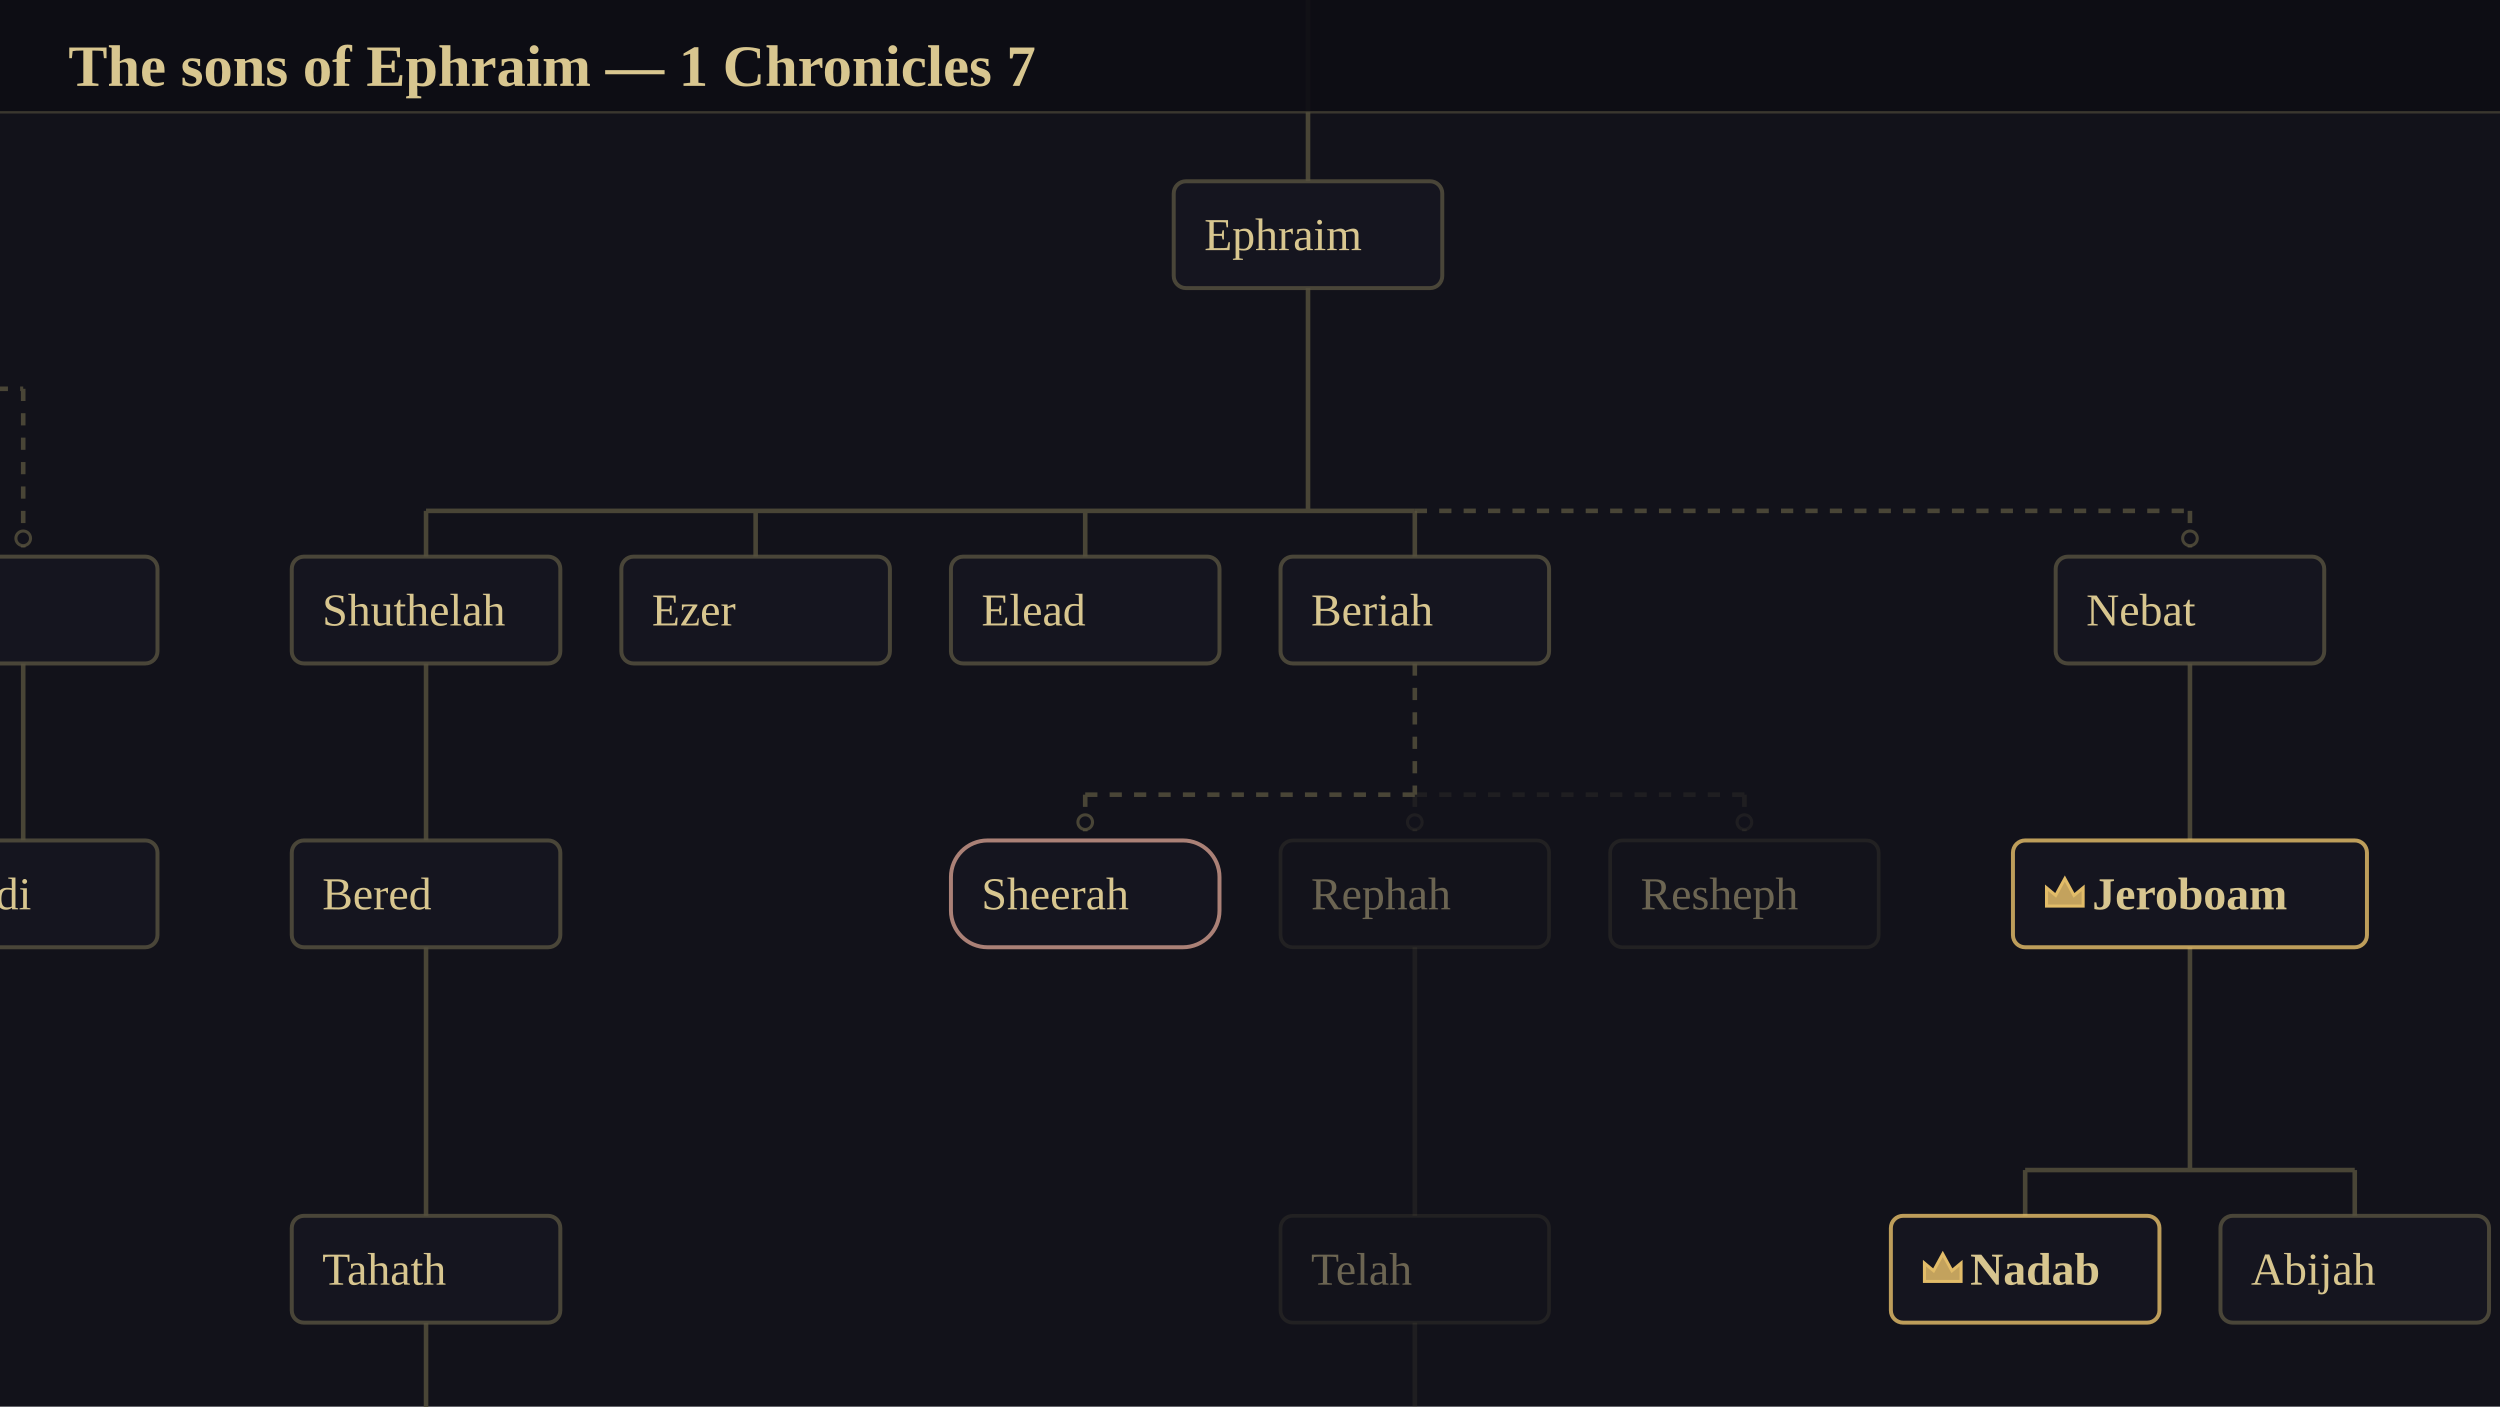
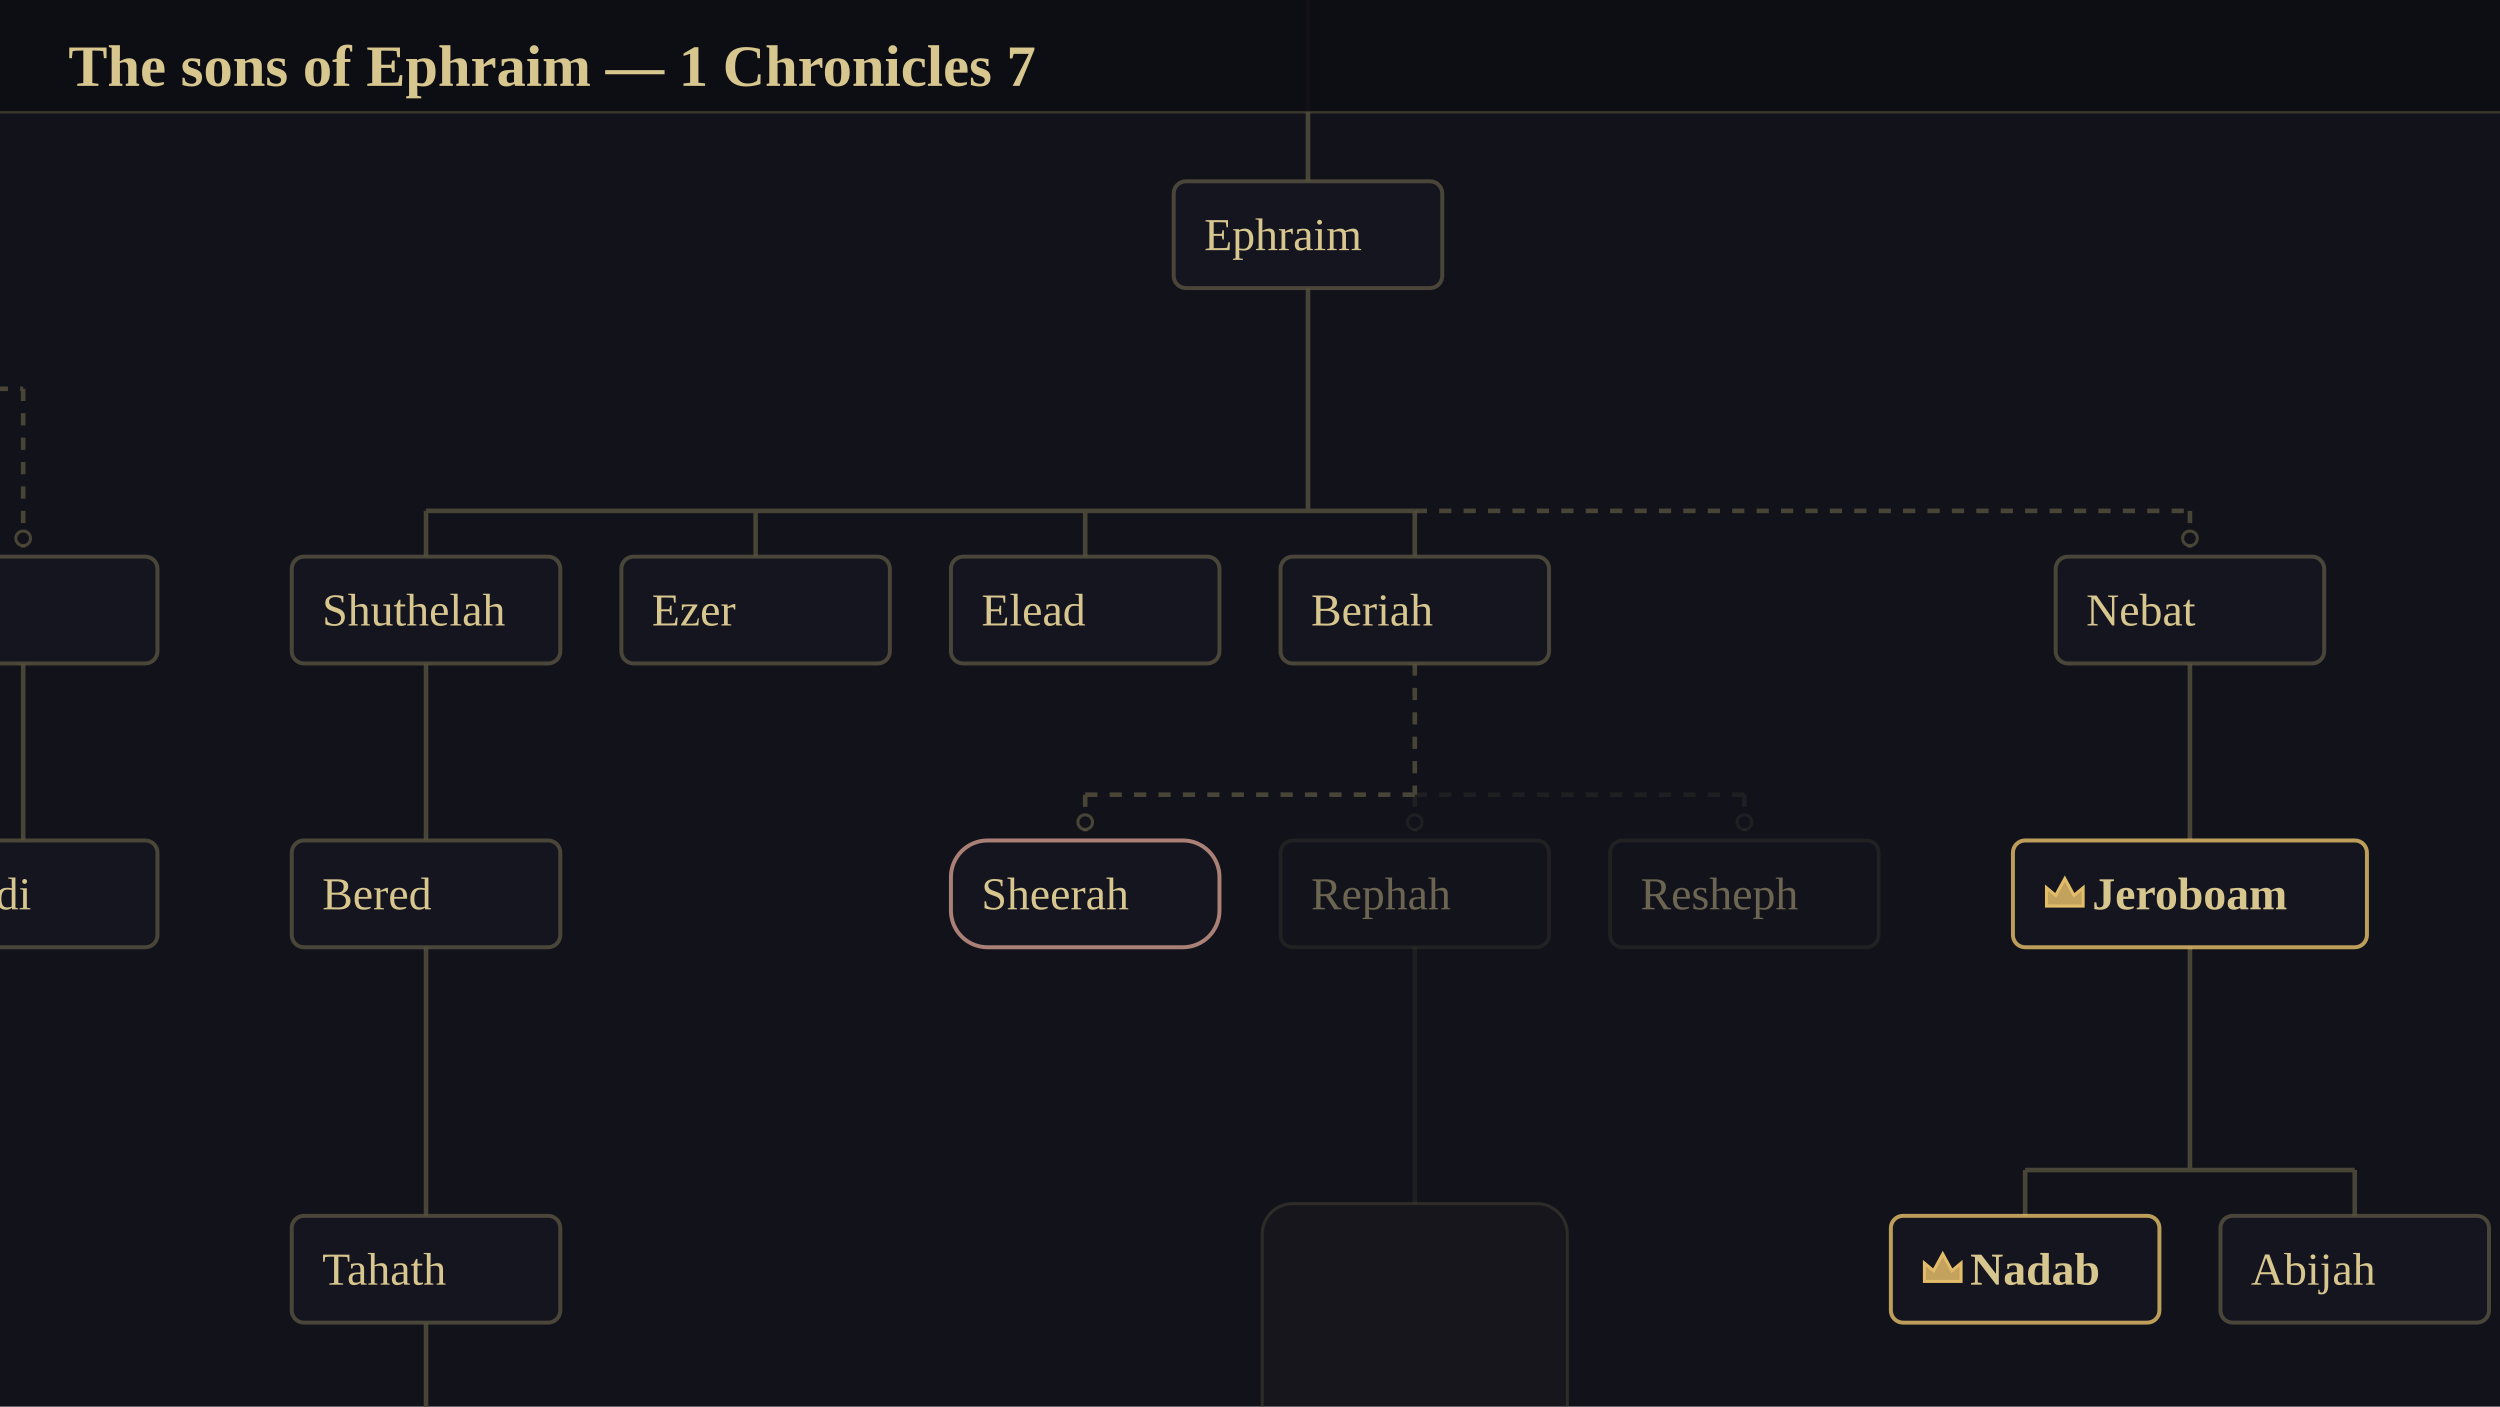
<svg xmlns="http://www.w3.org/2000/svg" viewBox="0 0 1024 576" width="1024" height="576" font-family="Georgia, 'Times New Roman', serif">
  <rect x="0" y="0" width="1024" height="576" fill="rgb(13,13,20)" />
-   <g transform="translate(495.83 -6620.75)">
-     <animateTransform attributeName="transform" attributeType="XML" type="translate" values="495.83 -6620.75;495.8 -6620.4;495.73 -6619.34;495.62 -6617.61;495.46 -6615.2;495.25 -6612.13;495.01 -6608.42;494.72 -6604.08;494.38 -6599.13;494.01 -6593.58;493.6 -6587.46;493.15 -6580.76;492.66 -6573.52;492.13 -6565.75;491.56 -6557.47;490.96 -6548.68;490.33 -6539.42;489.66 -6529.7;488.95 -6519.53;488.22 -6508.93;487.45 -6497.93;486.65 -6486.53;485.82 -6474.76;484.96 -6462.63;484.07 -6450.17;483.16 -6437.39;482.21 -6424.29;481.25 -6410.92;480.25 -6397.28;479.23 -6383.38;478.19 -6369.25;477.12 -6354.91;476.03 -6340.36;474.92 -6325.63;473.79 -6310.73;472.64 -6295.68;471.46 -6280.49;470.27 -6265.19;469.07 -6249.77;467.84 -6234.27;466.6 -6218.69;465.35 -6203.05;464.08 -6187.37;462.79 -6171.65;461.49 -6155.91;460.18 -6140.17;458.86 -6124.44;457.53 -6108.72;456.19 -6093.04;454.84 -6077.4;453.48 -6061.82;452.11 -6046.3;450.74 -6030.86;449.36 -6015.52;447.97 -6000.27;446.58 -5985.13;445.19 -5970.1;443.79 -5955.21;442.39 -5940.46;440.99 -5925.84;439.6 -5911.38;438.2 -5897.09;436.8 -5882.96;435.4 -5869.01;434.01 -5855.25;432.62 -5841.67;431.24 -5828.29;429.86 -5815.11;428.49 -5802.15;427.12 -5789.39;425.77 -5776.85;424.42 -5764.53;423.08 -5752.45;421.75 -5740.6;420.44 -5728.98;419.14 -5717.6;417.85 -5706.47;416.57 -5695.58;415.31 -5684.94;414.07 -5674.56;412.84 -5664.42;411.63 -5654.55;410.44 -5644.94;409.27 -5635.59;408.12 -5626.5;406.99 -5617.68;405.89 -5609.12;404.81 -5600.84;403.75 -5592.82;402.72 -5585.07;401.71 -5577.6;400.74 -5570.4;399.79 -5563.47;398.87 -5556.82;397.98 -5550.45;397.12 -5544.36;396.3 -5538.54;395.5 -5533;394.75 -5527.75;394.02 -5522.77;393.34 -5518.08;392.69 -5513.68;392.08 -5509.56;391.51 -5505.73;390.98 -5502.19;390.49 -5498.94;390.04 -5495.98;389.63 -5493.32;389.27 -5490.96;388.96 -5488.91;388.69 -5487.15;388.47 -5485.71;388.29 -5484.58;388.17 -5483.77;388.09 -5483.27;388.06 -5483.11" keyTimes="0;0.009;0.017;0.026;0.035;0.043;0.052;0.061;0.07;0.078;0.087;0.096;0.104;0.113;0.122;0.13;0.139;0.148;0.157;0.165;0.174;0.183;0.191;0.2;0.209;0.217;0.226;0.235;0.243;0.252;0.261;0.27;0.278;0.287;0.296;0.304;0.313;0.322;0.33;0.339;0.348;0.357;0.365;0.374;0.383;0.391;0.4;0.409;0.417;0.426;0.435;0.443;0.452;0.461;0.47;0.478;0.487;0.496;0.504;0.513;0.522;0.53;0.539;0.548;0.557;0.565;0.574;0.583;0.591;0.6;0.609;0.617;0.626;0.635;0.643;0.652;0.661;0.67;0.678;0.687;0.696;0.704;0.713;0.722;0.73;0.739;0.748;0.757;0.765;0.774;0.783;0.791;0.8;0.809;0.817;0.826;0.835;0.843;0.852;0.861;0.87;0.878;0.887;0.896;0.904;0.913;0.922;0.93;0.939;0.948;0.957;0.965;0.974;0.983;0.991;1" dur="3.84s" begin="0s" fill="freeze" />
+   <g transform="translate(179.11 -6620.75)">
+     <animateTransform attributeName="transform" attributeType="XML" type="translate" values="179.11 -6620.75;179.1 -6620.4;179.08 -6619.34;179.05 -6617.61;179.01 -6615.2;178.96 -6612.13;178.89 -6608.42;178.81 -6604.08;178.72 -6599.13;178.62 -6593.58;178.51 -6587.46;178.38 -6580.76;178.25 -6573.52;178.1 -6565.75;177.94 -6557.47;177.77 -6548.68;177.59 -6539.42;177.39 -6529.7;177.19 -6519.53;176.97 -6508.93;176.74 -6497.93;176.5 -6486.53;176.25 -6474.76;175.98 -6462.63;175.71 -6450.17;175.42 -6437.39;175.12 -6424.29;174.81 -6410.92;174.48 -6397.28;174.15 -6383.38;173.8 -6369.25;173.44 -6354.91;173.07 -6340.36;172.68 -6325.63;172.28 -6310.73;171.87 -6295.68;171.45 -6280.49;171.02 -6265.19;170.57 -6249.77;170.11 -6234.27;169.64 -6218.69;169.16 -6203.05;168.67 -6187.37;168.16 -6171.65;167.65 -6155.91;167.12 -6140.17;166.58 -6124.44;166.03 -6108.72;165.46 -6093.04;164.89 -6077.4;164.31 -6061.82;163.71 -6046.3;163.11 -6030.86;162.5 -6015.52;161.87 -6000.27;161.24 -5985.13;160.6 -5970.1;159.95 -5955.21;159.29 -5940.46;158.63 -5925.84;157.95 -5911.38;157.27 -5897.09;156.59 -5882.96;155.9 -5869.01;155.2 -5855.25;154.5 -5841.67;153.79 -5828.29;153.08 -5815.11;152.36 -5802.15;151.64 -5789.39;150.92 -5776.85;150.2 -5764.53;149.48 -5752.45;148.76 -5740.6;148.03 -5728.98;147.31 -5717.6;146.59 -5706.47;145.87 -5695.58;145.16 -5684.94;144.45 -5674.56;143.74 -5664.42;143.04 -5654.55;142.34 -5644.94;141.66 -5635.59;140.97 -5626.5;140.3 -5617.68;139.64 -5609.12;138.99 -5600.84;138.35 -5592.82;137.72 -5585.07;137.1 -5577.6;136.5 -5570.4;135.91 -5563.47;135.34 -5556.82;134.78 -5550.45;134.24 -5544.36;133.72 -5538.54;133.22 -5533;132.74 -5527.75;132.28 -5522.77;131.84 -5518.08;131.42 -5513.68;131.03 -5509.56;130.66 -5505.73;130.31 -5502.19;129.99 -5498.94;129.7 -5495.98;129.44 -5493.32;129.2 -5490.96;128.99 -5488.91;128.82 -5487.15;128.67 -5485.71;128.56 -5484.58;128.47 -5483.77;128.42 -5483.27;128.41 -5483.11" keyTimes="0;0.009;0.017;0.026;0.035;0.043;0.052;0.061;0.07;0.078;0.087;0.096;0.104;0.113;0.122;0.13;0.139;0.148;0.157;0.165;0.174;0.183;0.191;0.2;0.209;0.217;0.226;0.235;0.243;0.252;0.261;0.27;0.278;0.287;0.296;0.304;0.313;0.322;0.33;0.339;0.348;0.357;0.365;0.374;0.383;0.391;0.4;0.409;0.417;0.426;0.435;0.443;0.452;0.461;0.47;0.478;0.487;0.496;0.504;0.513;0.522;0.53;0.539;0.548;0.557;0.565;0.574;0.583;0.591;0.6;0.609;0.617;0.626;0.635;0.643;0.652;0.661;0.67;0.678;0.687;0.696;0.704;0.713;0.722;0.73;0.739;0.748;0.757;0.765;0.774;0.783;0.791;0.8;0.809;0.817;0.826;0.835;0.843;0.852;0.861;0.87;0.878;0.887;0.896;0.904;0.913;0.922;0.93;0.939;0.948;0.957;0.965;0.974;0.983;0.991;1" dur="3.84s" begin="0s" fill="freeze" />
    <g transform="scale(1.25)">
      <animateTransform attributeName="transform" attributeType="XML" type="scale" values="1.25;1.25;1.25;1.249;1.249;1.248;1.248;1.247;1.246;1.245;1.244;1.242;1.241;1.239;1.238;1.236;1.234;1.232;1.23;1.228;1.226;1.224;1.222;1.219;1.217;1.215;1.212;1.209;1.207;1.204;1.201;1.199;1.196;1.193;1.19;1.187;1.184;1.181;1.178;1.175;1.172;1.169;1.166;1.163;1.16;1.157;1.154;1.15;1.147;1.144;1.141;1.138;1.135;1.132;1.129;1.126;1.123;1.12;1.117;1.114;1.112;1.109;1.106;1.103;1.1;1.098;1.095;1.092;1.09;1.087;1.085;1.082;1.08;1.077;1.075;1.073;1.071;1.068;1.066;1.064;1.062;1.06;1.058;1.056;1.054;1.053;1.051;1.049;1.047;1.046;1.044;1.043;1.041;1.04;1.039;1.038;1.036;1.035;1.034;1.033;1.032;1.031;1.03;1.03;1.029;1.028;1.027;1.027;1.026;1.026;1.026;1.025;1.025;1.025;1.025;1.025" keyTimes="0;0.009;0.017;0.026;0.035;0.043;0.052;0.061;0.07;0.078;0.087;0.096;0.104;0.113;0.122;0.13;0.139;0.148;0.157;0.165;0.174;0.183;0.191;0.2;0.209;0.217;0.226;0.235;0.243;0.252;0.261;0.27;0.278;0.287;0.296;0.304;0.313;0.322;0.33;0.339;0.348;0.357;0.365;0.374;0.383;0.391;0.4;0.409;0.417;0.426;0.435;0.443;0.452;0.461;0.47;0.478;0.487;0.496;0.504;0.513;0.522;0.53;0.539;0.548;0.557;0.565;0.574;0.583;0.591;0.6;0.609;0.617;0.626;0.635;0.643;0.652;0.661;0.67;0.678;0.687;0.696;0.704;0.713;0.722;0.73;0.739;0.748;0.757;0.765;0.774;0.783;0.791;0.8;0.809;0.817;0.826;0.835;0.843;0.852;0.861;0.87;0.878;0.887;0.896;0.904;0.913;0.922;0.93;0.939;0.948;0.957;0.965;0.974;0.983;0.991;1" dur="3.84s" begin="0s" fill="freeze" />
      <g stroke-width="1.20">
-         <rect x="-2412.06" y="5292" width="2865" height="1062" rx="18" fill="rgb(22,22,32)" fill-opacity="0.549" stroke="rgb(52,50,64)" stroke-opacity="0.898" />
+         <rect x="-1960.19" y="5292" width="2666.5" height="1062" rx="18" fill="rgb(22,22,32)" fill-opacity="0.549" stroke="rgb(52,50,64)" stroke-opacity="0.898" />
+       </g>
+       <g stroke-width="1.00">
+         <g opacity="1">
+           <rect x="270.31" y="5691" width="100" height="635" rx="10" fill="rgb(86,81,62)" fill-opacity="0.067" stroke="rgb(86,81,62)" stroke-opacity="0.400" />
+           <animate attributeName="opacity" values="1;0" dur="1.15s" begin="1.15s" fill="freeze" calcMode="spline" keyTimes="0;1" keySplines="0.42 0 0.58 1" />
+         </g>
      </g>
      <g stroke-width="1.50">
-         <path d="M-1877.81 1887H4060.69M31.94 5226H4060.69M-257.06 5464H66.94M266.94 5680H374.94M-1014.06 5391V5424M-521.06 5514V5572M-389.06 5514V5572M-1877.81 1663V1887M4060.69 1887V5226M31.94 5226V5356M31.94 5391V5464M-257.06 5464V5479M-257.06 5514V5572M-257.06 5607V5695M-257.06 5730V5788M-257.06 5823V5941M-149.06 5464V5479M-41.06 5464V5479M66.94 5464V5479M320.94 5514V5572M320.94 5607V5680M266.94 5680V5695M374.94 5680V5695" fill="none" stroke="rgb(86,81,62)" stroke-opacity="0.800" />
-         <path d="M-1014.06 5424H-389.06M-41.06 5557H66.94M66.94 5464H320.94M-521.06 5424V5479M-389.06 5424V5479M66.94 5514V5557M-41.06 5557V5572M320.94 5464V5479" fill="none" stroke="rgb(86,81,62)" stroke-opacity="0.800" stroke-dasharray="4 4" />
-         <path d="M66.94 5557H174.94M66.94 5557V5572M174.94 5557V5572" fill="none" stroke="rgb(86,81,62)" stroke-opacity="0.200" stroke-dasharray="4 4" />
-         <path d="M66.94 5607V5695M66.94 5730V5788M66.94 5823V5941" fill="none" stroke="rgb(86,81,62)" stroke-opacity="0.200" />
+         <path d="M-1631.19 1761H4216.31M285.31 5226H4216.31M-3.69 5464H320.31M520.31 5680H628.31M-760.69 5391V5424M-267.69 5514V5572M-135.69 5514V5572M285.31 5226V5356M285.31 5391V5464M-1631.19 1663V1761M4216.31 1761V6450M-3.69 5464V5479M-3.69 5514V5572M-3.69 5607V5695M-3.69 5730V5788M-3.69 5823V5941M104.31 5464V5479M212.31 5464V5479M320.31 5464V5479M574.31 5514V5572M574.31 5607V5680M520.31 5680V5695M628.31 5680V5695" fill="none" stroke="rgb(86,81,62)" stroke-opacity="0.800" />
+         <path d="M-760.69 5424H-135.69M212.31 5557H320.31M320.31 5464H574.31M-365.44 8179H4216.31M-267.69 5424V5479M-135.69 5424V5479M320.31 5514V5557M212.31 5557V5572M574.31 5464V5479M4216.31 6450V8179" fill="none" stroke="rgb(86,81,62)" stroke-opacity="0.800" stroke-dasharray="4 4" />
+         <path d="M320.31 5557H428.31M-1585.94 8179H-365.44M320.31 5557V5572M428.31 5557V5572M-908.19 1604V1761M-1585.94 8179V8236" fill="none" stroke="rgb(86,81,62)" stroke-opacity="0.200" stroke-dasharray="4 4" />
+         <g opacity="1">
+           <path d="M320.31 5607V5691" fill="none" stroke="rgb(86,81,62)" stroke-opacity="0.200" />
+           <animate attributeName="opacity" values="1;0" dur="1.15s" begin="1.15s" fill="freeze" calcMode="spline" keyTimes="0;1" keySplines="0.42 0 0.58 1" />
+         </g>
+         <g opacity="0">
+           <path d="M320.31 5607V5695M320.31 5730V5788M320.31 5823V5941" fill="none" stroke="rgb(86,81,62)" stroke-opacity="0.200" />
+           <animate attributeName="opacity" values="0;1" dur="1.15s" begin="1.15s" fill="freeze" calcMode="spline" keyTimes="0;1" keySplines="0.42 0 0.58 1" />
+         </g>
      </g>
      <g stroke-width="1.00">
-         <circle cx="-521.06" cy="5473" r="2.4" fill="rgb(18,18,27)" stroke="rgb(86,81,62)" stroke-opacity="0.800" />
-         <circle cx="-389.06" cy="5473" r="2.4" fill="rgb(18,18,27)" stroke="rgb(86,81,62)" stroke-opacity="0.800" />
-         <circle cx="-41.06" cy="5566" r="2.4" fill="rgb(18,18,27)" stroke="rgb(86,81,62)" stroke-opacity="0.800" />
-         <circle cx="66.94" cy="5566" r="2.4" fill="rgb(18,18,27)" stroke="rgb(86,81,62)" stroke-opacity="0.200" />
-         <circle cx="174.94" cy="5566" r="2.4" fill="rgb(18,18,27)" stroke="rgb(86,81,62)" stroke-opacity="0.200" />
-         <circle cx="320.94" cy="5473" r="2.4" fill="rgb(18,18,27)" stroke="rgb(86,81,62)" stroke-opacity="0.800" />
+         <circle cx="-267.69" cy="5473" r="2.4" fill="rgb(18,18,27)" stroke="rgb(86,81,62)" stroke-opacity="0.800" />
+         <circle cx="-135.69" cy="5473" r="2.4" fill="rgb(18,18,27)" stroke="rgb(86,81,62)" stroke-opacity="0.800" />
+         <circle cx="212.31" cy="5566" r="2.4" fill="rgb(18,18,27)" stroke="rgb(86,81,62)" stroke-opacity="0.800" />
+         <circle cx="320.31" cy="5566" r="2.4" fill="rgb(18,18,27)" stroke="rgb(86,81,62)" stroke-opacity="0.200" />
+         <circle cx="428.31" cy="5566" r="2.4" fill="rgb(18,18,27)" stroke="rgb(86,81,62)" stroke-opacity="0.200" />
+         <circle cx="574.31" cy="5473" r="2.4" fill="rgb(18,18,27)" stroke="rgb(86,81,62)" stroke-opacity="0.800" />
      </g>
-       <polyline points="66.94,5514 66.94,5572" fill="none" stroke-linejoin="round" stroke="rgb(86,81,62)" stroke-width="1.6" stroke-dasharray="58" stroke-dashoffset="58" stroke-opacity="0.949">
+       <polyline points="320.31,5514 320.31,5572" fill="none" stroke-linejoin="round" stroke="rgb(86,81,62)" stroke-width="1.6" stroke-dasharray="58" stroke-dashoffset="58" stroke-opacity="0.949">
        <animate attributeName="stroke-dashoffset" values="58;0" dur="1.77s" begin="0s" fill="freeze" calcMode="spline" keyTimes="0;1" keySplines="0.42 0 0.58 1" />
      </polyline>
-       <polyline points="66.94,5607 66.94,5695" fill="none" stroke-linejoin="round" stroke="rgb(86,81,62)" stroke-width="1.6" stroke-dasharray="88" stroke-dashoffset="88" stroke-opacity="0.949">
+       <polyline points="320.31,5607 320.31,5695" fill="none" stroke-linejoin="round" stroke="rgb(86,81,62)" stroke-width="1.6" stroke-dasharray="88" stroke-dashoffset="88" stroke-opacity="0.949">
        <animate attributeName="stroke-dashoffset" values="88;0" dur="1.77s" begin="0s" fill="freeze" calcMode="spline" keyTimes="0;1" keySplines="0.42 0 0.58 1" />
      </polyline>
-       <polyline points="66.94,5730 66.94,5788" fill="none" stroke-linejoin="round" stroke="rgb(86,81,62)" stroke-width="1.6" stroke-dasharray="58" stroke-dashoffset="58" stroke-opacity="0.949">
+       <polyline points="320.31,5730 320.31,5788" fill="none" stroke-linejoin="round" stroke="rgb(86,81,62)" stroke-width="1.6" stroke-dasharray="58" stroke-dashoffset="58" stroke-opacity="0.949">
        <animate attributeName="stroke-dashoffset" values="58;0" dur="1.77s" begin="0s" fill="freeze" calcMode="spline" keyTimes="0;1" keySplines="0.42 0 0.58 1" />
      </polyline>
-       <polyline points="66.94,5514 66.94,5557 174.94,5557 174.94,5572" fill="none" stroke-linejoin="round" stroke="rgb(86,81,62)" stroke-width="1.6" stroke-dasharray="166" stroke-dashoffset="166" stroke-opacity="0.949">
+       <polyline points="320.31,5514 320.31,5557 428.31,5557 428.31,5572" fill="none" stroke-linejoin="round" stroke="rgb(86,81,62)" stroke-width="1.6" stroke-dasharray="166" stroke-dashoffset="166" stroke-opacity="0.949">
        <animate attributeName="stroke-dashoffset" values="166;0" dur="1.77s" begin="0s" fill="freeze" calcMode="spline" keyTimes="0;1" keySplines="0.42 0 0.58 1" />
      </polyline>
      <g stroke-width="1.20">
-         <rect x="22.94" y="5572" width="88" height="35" rx="4" fill="rgb(22,22,32)" fill-opacity="0.239" stroke="rgb(86,81,62)" stroke-opacity="0.239" />
-         <text x="32.94" y="5589.5" font-size="15" text-anchor="start" dominant-baseline="central" fill="rgb(146,136,106)" font-family="Georgia, 'Times New Roman', serif" fill-opacity="0.698">Rephah</text>
-         <rect x="22.94" y="5695" width="88" height="35" rx="4" fill="rgb(22,22,32)" fill-opacity="0.239" stroke="rgb(86,81,62)" stroke-opacity="0.239" />
-         <text x="32.94" y="5712.5" font-size="15" text-anchor="start" dominant-baseline="central" fill="rgb(146,136,106)" font-family="Georgia, 'Times New Roman', serif" fill-opacity="0.698">Telah</text>
-         <rect x="22.94" y="5788" width="88" height="35" rx="4" fill="rgb(22,22,32)" fill-opacity="0.239" stroke="rgb(86,81,62)" stroke-opacity="0.239" />
-         <text x="32.94" y="5805.5" font-size="15" text-anchor="start" dominant-baseline="central" fill="rgb(146,136,106)" font-family="Georgia, 'Times New Roman', serif" fill-opacity="0.698">Tahan</text>
-         <rect x="22.94" y="5941" width="88" height="35" rx="4" fill="rgb(22,22,32)" fill-opacity="0.239" stroke="rgb(86,81,62)" stroke-opacity="0.239" />
-         <rect x="130.94" y="5572" width="88" height="35" rx="4" fill="rgb(22,22,32)" fill-opacity="0.239" stroke="rgb(86,81,62)" stroke-opacity="0.239" />
-         <text x="140.94" y="5589.5" font-size="15" text-anchor="start" dominant-baseline="central" fill="rgb(146,136,106)" font-family="Georgia, 'Times New Roman', serif" fill-opacity="0.698">Resheph</text>
+         <rect x="276.31" y="5572" width="88" height="35" rx="4" fill="rgb(22,22,32)" fill-opacity="0.239" stroke="rgb(86,81,62)" stroke-opacity="0.239" />
+         <text x="286.31" y="5589.5" font-size="15" text-anchor="start" dominant-baseline="central" fill="rgb(146,136,106)" font-family="Georgia, 'Times New Roman', serif" fill-opacity="0.698">Rephah</text>
+         <rect x="384.31" y="5572" width="88" height="35" rx="4" fill="rgb(22,22,32)" fill-opacity="0.239" stroke="rgb(86,81,62)" stroke-opacity="0.239" />
+         <text x="394.31" y="5589.5" font-size="15" text-anchor="start" dominant-baseline="central" fill="rgb(146,136,106)" font-family="Georgia, 'Times New Roman', serif" fill-opacity="0.698">Resheph</text>
+         <g opacity="0">
+           <rect x="276.31" y="5695" width="88" height="35" rx="4" fill="rgb(22,22,32)" fill-opacity="0.239" stroke="rgb(86,81,62)" stroke-opacity="0.239" />
+           <text x="286.31" y="5712.5" font-size="15" text-anchor="start" dominant-baseline="central" fill="rgb(146,136,106)" font-family="Georgia, 'Times New Roman', serif" fill-opacity="0.698">Telah</text>
+           <rect x="276.31" y="5788" width="88" height="35" rx="4" fill="rgb(22,22,32)" fill-opacity="0.239" stroke="rgb(86,81,62)" stroke-opacity="0.239" />
+           <text x="286.31" y="5805.5" font-size="15" text-anchor="start" dominant-baseline="central" fill="rgb(146,136,106)" font-family="Georgia, 'Times New Roman', serif" fill-opacity="0.698">Tahan</text>
+           <rect x="276.31" y="5941" width="88" height="35" rx="4" fill="rgb(22,22,32)" fill-opacity="0.239" stroke="rgb(86,81,62)" stroke-opacity="0.239" />
+           <animate attributeName="opacity" values="0;1" dur="1.15s" begin="1.15s" fill="freeze" calcMode="spline" keyTimes="0;1" keySplines="0.42 0 0.58 1" />
+         </g>
      </g>
      <g stroke-width="1.30">
-         <rect x="-565.06" y="5479" width="88" height="35" rx="4" fill="rgb(22,22,32)" fill-opacity="0.820" stroke="rgb(86,81,62)" stroke-opacity="0.820" />
-         <rect x="-565.06" y="5572" width="88" height="35" rx="4" fill="rgb(22,22,32)" fill-opacity="0.820" stroke="rgb(86,81,62)" stroke-opacity="0.820" />
-         <rect x="-433.06" y="5479" width="88" height="35" rx="4" fill="rgb(22,22,32)" fill-opacity="0.820" stroke="rgb(86,81,62)" stroke-opacity="0.820" />
-         <text x="-423.06" y="5496.5" font-size="15" text-anchor="start" dominant-baseline="central" fill="rgb(216,198,143)" font-family="Georgia, 'Times New Roman', serif">Susi</text>
-         <rect x="-433.06" y="5572" width="88" height="35" rx="4" fill="rgb(22,22,32)" fill-opacity="0.820" stroke="rgb(86,81,62)" stroke-opacity="0.820" />
-         <text x="-423.06" y="5589.5" font-size="15" text-anchor="start" dominant-baseline="central" fill="rgb(216,198,143)" font-family="Georgia, 'Times New Roman', serif">Gaddi</text>
-         <rect x="-12.06" y="5356" width="88" height="35" rx="4" fill="rgb(22,22,32)" fill-opacity="0.820" stroke="rgb(86,81,62)" stroke-opacity="0.820" />
-         <text x="-2.06" y="5373.5" font-size="15" text-anchor="start" dominant-baseline="central" fill="rgb(216,198,143)" font-family="Georgia, 'Times New Roman', serif">Ephraim</text>
-         <rect x="-301.06" y="5479" width="88" height="35" rx="4" fill="rgb(22,22,32)" fill-opacity="0.820" stroke="rgb(86,81,62)" stroke-opacity="0.820" />
-         <text x="-291.06" y="5496.5" font-size="15" text-anchor="start" dominant-baseline="central" fill="rgb(216,198,143)" font-family="Georgia, 'Times New Roman', serif">Shuthelah</text>
-         <rect x="-301.06" y="5572" width="88" height="35" rx="4" fill="rgb(22,22,32)" fill-opacity="0.820" stroke="rgb(86,81,62)" stroke-opacity="0.820" />
-         <text x="-291.06" y="5589.5" font-size="15" text-anchor="start" dominant-baseline="central" fill="rgb(216,198,143)" font-family="Georgia, 'Times New Roman', serif">Bered</text>
-         <rect x="-301.06" y="5695" width="88" height="35" rx="4" fill="rgb(22,22,32)" fill-opacity="0.820" stroke="rgb(86,81,62)" stroke-opacity="0.820" />
-         <text x="-291.06" y="5712.5" font-size="15" text-anchor="start" dominant-baseline="central" fill="rgb(216,198,143)" font-family="Georgia, 'Times New Roman', serif">Tahath</text>
-         <rect x="-301.06" y="5788" width="88" height="35" rx="4" fill="rgb(22,22,32)" fill-opacity="0.820" stroke="rgb(86,81,62)" stroke-opacity="0.820" />
-         <text x="-291.06" y="5805.5" font-size="15" text-anchor="start" dominant-baseline="central" fill="rgb(216,198,143)" font-family="Georgia, 'Times New Roman', serif">Eleadah</text>
-         <rect x="-301.06" y="5941" width="88" height="35" rx="4" fill="rgb(22,22,32)" fill-opacity="0.820" stroke="rgb(86,81,62)" stroke-opacity="0.820" />
-         <rect x="-193.06" y="5479" width="88" height="35" rx="4" fill="rgb(22,22,32)" fill-opacity="0.820" stroke="rgb(86,81,62)" stroke-opacity="0.820" />
-         <text x="-183.06" y="5496.5" font-size="15" text-anchor="start" dominant-baseline="central" fill="rgb(216,198,143)" font-family="Georgia, 'Times New Roman', serif">Ezer</text>
-         <rect x="-85.06" y="5479" width="88" height="35" rx="4" fill="rgb(22,22,32)" fill-opacity="0.820" stroke="rgb(86,81,62)" stroke-opacity="0.820" />
-         <text x="-75.06" y="5496.5" font-size="15" text-anchor="start" dominant-baseline="central" fill="rgb(216,198,143)" font-family="Georgia, 'Times New Roman', serif">Elead</text>
-         <rect x="22.94" y="5479" width="88" height="35" rx="4" fill="rgb(22,22,32)" fill-opacity="0.820" stroke="rgb(86,81,62)" stroke-opacity="0.820" />
-         <text x="32.94" y="5496.5" font-size="15" text-anchor="start" dominant-baseline="central" fill="rgb(216,198,143)" font-family="Georgia, 'Times New Roman', serif">Beriah</text>
-         <rect x="-85.06" y="5572" width="88" height="35" rx="12" fill="rgb(22,22,32)" fill-opacity="0.820" stroke="rgb(204,152,138)" stroke-opacity="0.820" />
-         <text x="-75.06" y="5589.5" font-size="15" text-anchor="start" dominant-baseline="central" fill="rgb(216,198,143)" font-family="Georgia, 'Times New Roman', serif">Sheerah</text>
-         <rect x="276.94" y="5479" width="88" height="35" rx="4" fill="rgb(22,22,32)" fill-opacity="0.820" stroke="rgb(86,81,62)" stroke-opacity="0.820" />
-         <text x="286.94" y="5496.5" font-size="15" text-anchor="start" dominant-baseline="central" fill="rgb(216,198,143)" font-family="Georgia, 'Times New Roman', serif">Nebat</text>
-         <rect x="262.94" y="5572" width="116" height="35" rx="4" fill="rgb(22,22,32)" fill-opacity="0.820" stroke="rgb(226,188,104)" stroke-opacity="0.820" />
-         <polygon points="273.94,5593.5 273.94,5587.5 276.94,5590 279.94,5584.5 282.94,5590 285.94,5587.5 285.94,5593.5" fill="rgb(226,188,104)" fill-opacity="0.847" stroke="rgb(226,188,104)" stroke-width="1" />
-         <text x="288.94" y="5589.5" font-size="15" text-anchor="start" dominant-baseline="central" fill="rgb(216,198,143)" font-family="Georgia, 'Times New Roman', serif" font-weight="bold">Jeroboam</text>
-         <rect x="222.94" y="5695" width="88" height="35" rx="4" fill="rgb(22,22,32)" fill-opacity="0.820" stroke="rgb(226,188,104)" stroke-opacity="0.820" />
-         <polygon points="233.94,5716.5 233.94,5710.5 236.94,5713 239.94,5707.5 242.94,5713 245.94,5710.5 245.94,5716.5" fill="rgb(226,188,104)" fill-opacity="0.847" stroke="rgb(226,188,104)" stroke-width="1" />
-         <text x="248.94" y="5712.5" font-size="15" text-anchor="start" dominant-baseline="central" fill="rgb(216,198,143)" font-family="Georgia, 'Times New Roman', serif" font-weight="bold">Nadab</text>
-         <rect x="330.94" y="5695" width="88" height="35" rx="4" fill="rgb(22,22,32)" fill-opacity="0.820" stroke="rgb(86,81,62)" stroke-opacity="0.820" />
-         <text x="340.94" y="5712.5" font-size="15" text-anchor="start" dominant-baseline="central" fill="rgb(216,198,143)" font-family="Georgia, 'Times New Roman', serif">Abijah</text>
+         <rect x="-311.69" y="5479" width="88" height="35" rx="4" fill="rgb(22,22,32)" fill-opacity="0.820" stroke="rgb(86,81,62)" stroke-opacity="0.820" />
+         <rect x="-311.69" y="5572" width="88" height="35" rx="4" fill="rgb(22,22,32)" fill-opacity="0.820" stroke="rgb(86,81,62)" stroke-opacity="0.820" />
+         <rect x="-179.69" y="5479" width="88" height="35" rx="4" fill="rgb(22,22,32)" fill-opacity="0.820" stroke="rgb(86,81,62)" stroke-opacity="0.820" />
+         <text x="-169.69" y="5496.5" font-size="15" text-anchor="start" dominant-baseline="central" fill="rgb(216,198,143)" font-family="Georgia, 'Times New Roman', serif">Susi</text>
+         <rect x="-179.69" y="5572" width="88" height="35" rx="4" fill="rgb(22,22,32)" fill-opacity="0.820" stroke="rgb(86,81,62)" stroke-opacity="0.820" />
+         <text x="-169.69" y="5589.5" font-size="15" text-anchor="start" dominant-baseline="central" fill="rgb(216,198,143)" font-family="Georgia, 'Times New Roman', serif">Gaddi</text>
+         <rect x="241.31" y="5356" width="88" height="35" rx="4" fill="rgb(22,22,32)" fill-opacity="0.820" stroke="rgb(86,81,62)" stroke-opacity="0.820" />
+         <text x="251.31" y="5373.5" font-size="15" text-anchor="start" dominant-baseline="central" fill="rgb(216,198,143)" font-family="Georgia, 'Times New Roman', serif">Ephraim</text>
+         <rect x="-47.69" y="5479" width="88" height="35" rx="4" fill="rgb(22,22,32)" fill-opacity="0.820" stroke="rgb(86,81,62)" stroke-opacity="0.820" />
+         <text x="-37.69" y="5496.5" font-size="15" text-anchor="start" dominant-baseline="central" fill="rgb(216,198,143)" font-family="Georgia, 'Times New Roman', serif">Shuthelah</text>
+         <rect x="-47.69" y="5572" width="88" height="35" rx="4" fill="rgb(22,22,32)" fill-opacity="0.820" stroke="rgb(86,81,62)" stroke-opacity="0.820" />
+         <text x="-37.69" y="5589.5" font-size="15" text-anchor="start" dominant-baseline="central" fill="rgb(216,198,143)" font-family="Georgia, 'Times New Roman', serif">Bered</text>
+         <rect x="-47.69" y="5695" width="88" height="35" rx="4" fill="rgb(22,22,32)" fill-opacity="0.820" stroke="rgb(86,81,62)" stroke-opacity="0.820" />
+         <text x="-37.69" y="5712.5" font-size="15" text-anchor="start" dominant-baseline="central" fill="rgb(216,198,143)" font-family="Georgia, 'Times New Roman', serif">Tahath</text>
+         <rect x="-47.69" y="5788" width="88" height="35" rx="4" fill="rgb(22,22,32)" fill-opacity="0.820" stroke="rgb(86,81,62)" stroke-opacity="0.820" />
+         <text x="-37.69" y="5805.5" font-size="15" text-anchor="start" dominant-baseline="central" fill="rgb(216,198,143)" font-family="Georgia, 'Times New Roman', serif">Eleadah</text>
+         <rect x="-47.69" y="5941" width="88" height="35" rx="4" fill="rgb(22,22,32)" fill-opacity="0.820" stroke="rgb(86,81,62)" stroke-opacity="0.820" />
+         <rect x="60.31" y="5479" width="88" height="35" rx="4" fill="rgb(22,22,32)" fill-opacity="0.820" stroke="rgb(86,81,62)" stroke-opacity="0.820" />
+         <text x="70.31" y="5496.5" font-size="15" text-anchor="start" dominant-baseline="central" fill="rgb(216,198,143)" font-family="Georgia, 'Times New Roman', serif">Ezer</text>
+         <rect x="168.31" y="5479" width="88" height="35" rx="4" fill="rgb(22,22,32)" fill-opacity="0.820" stroke="rgb(86,81,62)" stroke-opacity="0.820" />
+         <text x="178.31" y="5496.5" font-size="15" text-anchor="start" dominant-baseline="central" fill="rgb(216,198,143)" font-family="Georgia, 'Times New Roman', serif">Elead</text>
+         <rect x="276.31" y="5479" width="88" height="35" rx="4" fill="rgb(22,22,32)" fill-opacity="0.820" stroke="rgb(86,81,62)" stroke-opacity="0.820" />
+         <text x="286.31" y="5496.5" font-size="15" text-anchor="start" dominant-baseline="central" fill="rgb(216,198,143)" font-family="Georgia, 'Times New Roman', serif">Beriah</text>
+         <rect x="168.31" y="5572" width="88" height="35" rx="12" fill="rgb(22,22,32)" fill-opacity="0.820" stroke="rgb(204,152,138)" stroke-opacity="0.820" />
+         <text x="178.31" y="5589.5" font-size="15" text-anchor="start" dominant-baseline="central" fill="rgb(216,198,143)" font-family="Georgia, 'Times New Roman', serif">Sheerah</text>
+         <rect x="530.31" y="5479" width="88" height="35" rx="4" fill="rgb(22,22,32)" fill-opacity="0.820" stroke="rgb(86,81,62)" stroke-opacity="0.820" />
+         <text x="540.31" y="5496.5" font-size="15" text-anchor="start" dominant-baseline="central" fill="rgb(216,198,143)" font-family="Georgia, 'Times New Roman', serif">Nebat</text>
+         <rect x="516.31" y="5572" width="116" height="35" rx="4" fill="rgb(22,22,32)" fill-opacity="0.820" stroke="rgb(226,188,104)" stroke-opacity="0.820" />
+         <polygon points="527.31,5593.5 527.31,5587.5 530.31,5590 533.31,5584.5 536.31,5590 539.31,5587.5 539.31,5593.5" fill="rgb(226,188,104)" fill-opacity="0.847" stroke="rgb(226,188,104)" stroke-width="1" />
+         <text x="542.31" y="5589.5" font-size="15" text-anchor="start" dominant-baseline="central" fill="rgb(216,198,143)" font-family="Georgia, 'Times New Roman', serif" font-weight="bold">Jeroboam</text>
+         <rect x="476.31" y="5695" width="88" height="35" rx="4" fill="rgb(22,22,32)" fill-opacity="0.820" stroke="rgb(226,188,104)" stroke-opacity="0.820" />
+         <polygon points="487.31,5716.5 487.31,5710.5 490.31,5713 493.31,5707.5 496.31,5713 499.31,5710.5 499.31,5716.5" fill="rgb(226,188,104)" fill-opacity="0.847" stroke="rgb(226,188,104)" stroke-width="1" />
+         <text x="502.31" y="5712.5" font-size="15" text-anchor="start" dominant-baseline="central" fill="rgb(216,198,143)" font-family="Georgia, 'Times New Roman', serif" font-weight="bold">Nadab</text>
+         <rect x="584.31" y="5695" width="88" height="35" rx="4" fill="rgb(22,22,32)" fill-opacity="0.820" stroke="rgb(86,81,62)" stroke-opacity="0.820" />
+         <text x="594.31" y="5712.5" font-size="15" text-anchor="start" dominant-baseline="central" fill="rgb(216,198,143)" font-family="Georgia, 'Times New Roman', serif">Abijah</text>
      </g>
-       <text x="-2392.06" y="5304" font-size="26.00" text-anchor="start" dominant-baseline="text-before-edge" fill="rgb(92,87,69)" stroke="rgb(18,18,27)" stroke-width="5.72" stroke-linejoin="round" paint-order="stroke" font-weight="bold" letter-spacing="1">JOSEPH</text>
+       <text x="-1940.19" y="5304" font-size="26.00" text-anchor="start" dominant-baseline="text-before-edge" fill="rgb(92,87,69)" stroke="rgb(18,18,27)" stroke-width="5.72" stroke-linejoin="round" paint-order="stroke" font-weight="bold" letter-spacing="1">JOSEPH</text>
      <g stroke-width="2.20">
        <g opacity="0">
-           <rect x="22.94" y="5572" width="88" height="35" rx="4" fill="rgb(22,22,32)" stroke="rgb(255,244,170)" />
-           <text x="32.94" y="5589.5" font-size="15" text-anchor="start" dominant-baseline="central" fill="rgb(255,244,170)" font-family="Georgia, 'Times New Roman', serif">Rephah</text>
+           <rect x="276.31" y="5572" width="88" height="35" rx="4" fill="rgb(22,22,32)" stroke="rgb(255,244,170)" />
+           <text x="286.31" y="5589.5" font-size="15" text-anchor="start" dominant-baseline="central" fill="rgb(255,244,170)" font-family="Georgia, 'Times New Roman', serif">Rephah</text>
          <animate attributeName="opacity" values="0;1" dur="1.77s" begin="2.30s" fill="freeze" calcMode="spline" keyTimes="0;1" keySplines="0.42 0 0.58 1" />
        </g>
        <g opacity="0">
-           <rect x="22.94" y="5695" width="88" height="35" rx="4" fill="rgb(22,22,32)" stroke="rgb(255,244,170)" />
-           <text x="32.94" y="5712.5" font-size="15" text-anchor="start" dominant-baseline="central" fill="rgb(255,244,170)" font-family="Georgia, 'Times New Roman', serif">Telah</text>
+           <rect x="276.31" y="5695" width="88" height="35" rx="4" fill="rgb(22,22,32)" stroke="rgb(255,244,170)" />
+           <text x="286.31" y="5712.5" font-size="15" text-anchor="start" dominant-baseline="central" fill="rgb(255,244,170)" font-family="Georgia, 'Times New Roman', serif">Telah</text>
          <animate attributeName="opacity" values="0;1" dur="1.77s" begin="2.30s" fill="freeze" calcMode="spline" keyTimes="0;1" keySplines="0.42 0 0.58 1" />
        </g>
        <g opacity="0">
-           <rect x="22.94" y="5788" width="88" height="35" rx="4" fill="rgb(22,22,32)" stroke="rgb(255,244,170)" />
-           <text x="32.94" y="5805.5" font-size="15" text-anchor="start" dominant-baseline="central" fill="rgb(255,244,170)" font-family="Georgia, 'Times New Roman', serif">Tahan</text>
+           <rect x="276.31" y="5788" width="88" height="35" rx="4" fill="rgb(22,22,32)" stroke="rgb(255,244,170)" />
+           <text x="286.31" y="5805.5" font-size="15" text-anchor="start" dominant-baseline="central" fill="rgb(255,244,170)" font-family="Georgia, 'Times New Roman', serif">Tahan</text>
          <animate attributeName="opacity" values="0;1" dur="1.77s" begin="2.30s" fill="freeze" calcMode="spline" keyTimes="0;1" keySplines="0.42 0 0.58 1" />
        </g>
        <g opacity="0">
-           <rect x="130.94" y="5572" width="88" height="35" rx="4" fill="rgb(22,22,32)" stroke="rgb(255,244,170)" />
-           <text x="140.94" y="5589.5" font-size="15" text-anchor="start" dominant-baseline="central" fill="rgb(255,244,170)" font-family="Georgia, 'Times New Roman', serif">Resheph</text>
+           <rect x="384.31" y="5572" width="88" height="35" rx="4" fill="rgb(22,22,32)" stroke="rgb(255,244,170)" />
+           <text x="394.31" y="5589.5" font-size="15" text-anchor="start" dominant-baseline="central" fill="rgb(255,244,170)" font-family="Georgia, 'Times New Roman', serif">Resheph</text>
          <animate attributeName="opacity" values="0;1" dur="1.77s" begin="2.30s" fill="freeze" calcMode="spline" keyTimes="0;1" keySplines="0.42 0 0.58 1" />
        </g>
      </g>
    </g>
  </g>
  <rect x="0" y="0" width="1024" height="46" fill="rgb(13,13,20)" fill-opacity="0.925" />
  <text x="28" y="20" font-size="24" text-anchor="start" dominant-baseline="text-before-edge" fill="rgb(216,198,143)" font-family="Georgia, 'Times New Roman', serif" font-weight="bold">The sons of Ephraim — 1 Chronicles 7</text>
  <line x1="0" y1="46" x2="1024" y2="46" stroke="rgb(86,81,62)" stroke-width="1" stroke-opacity="0.600" />
</svg>
